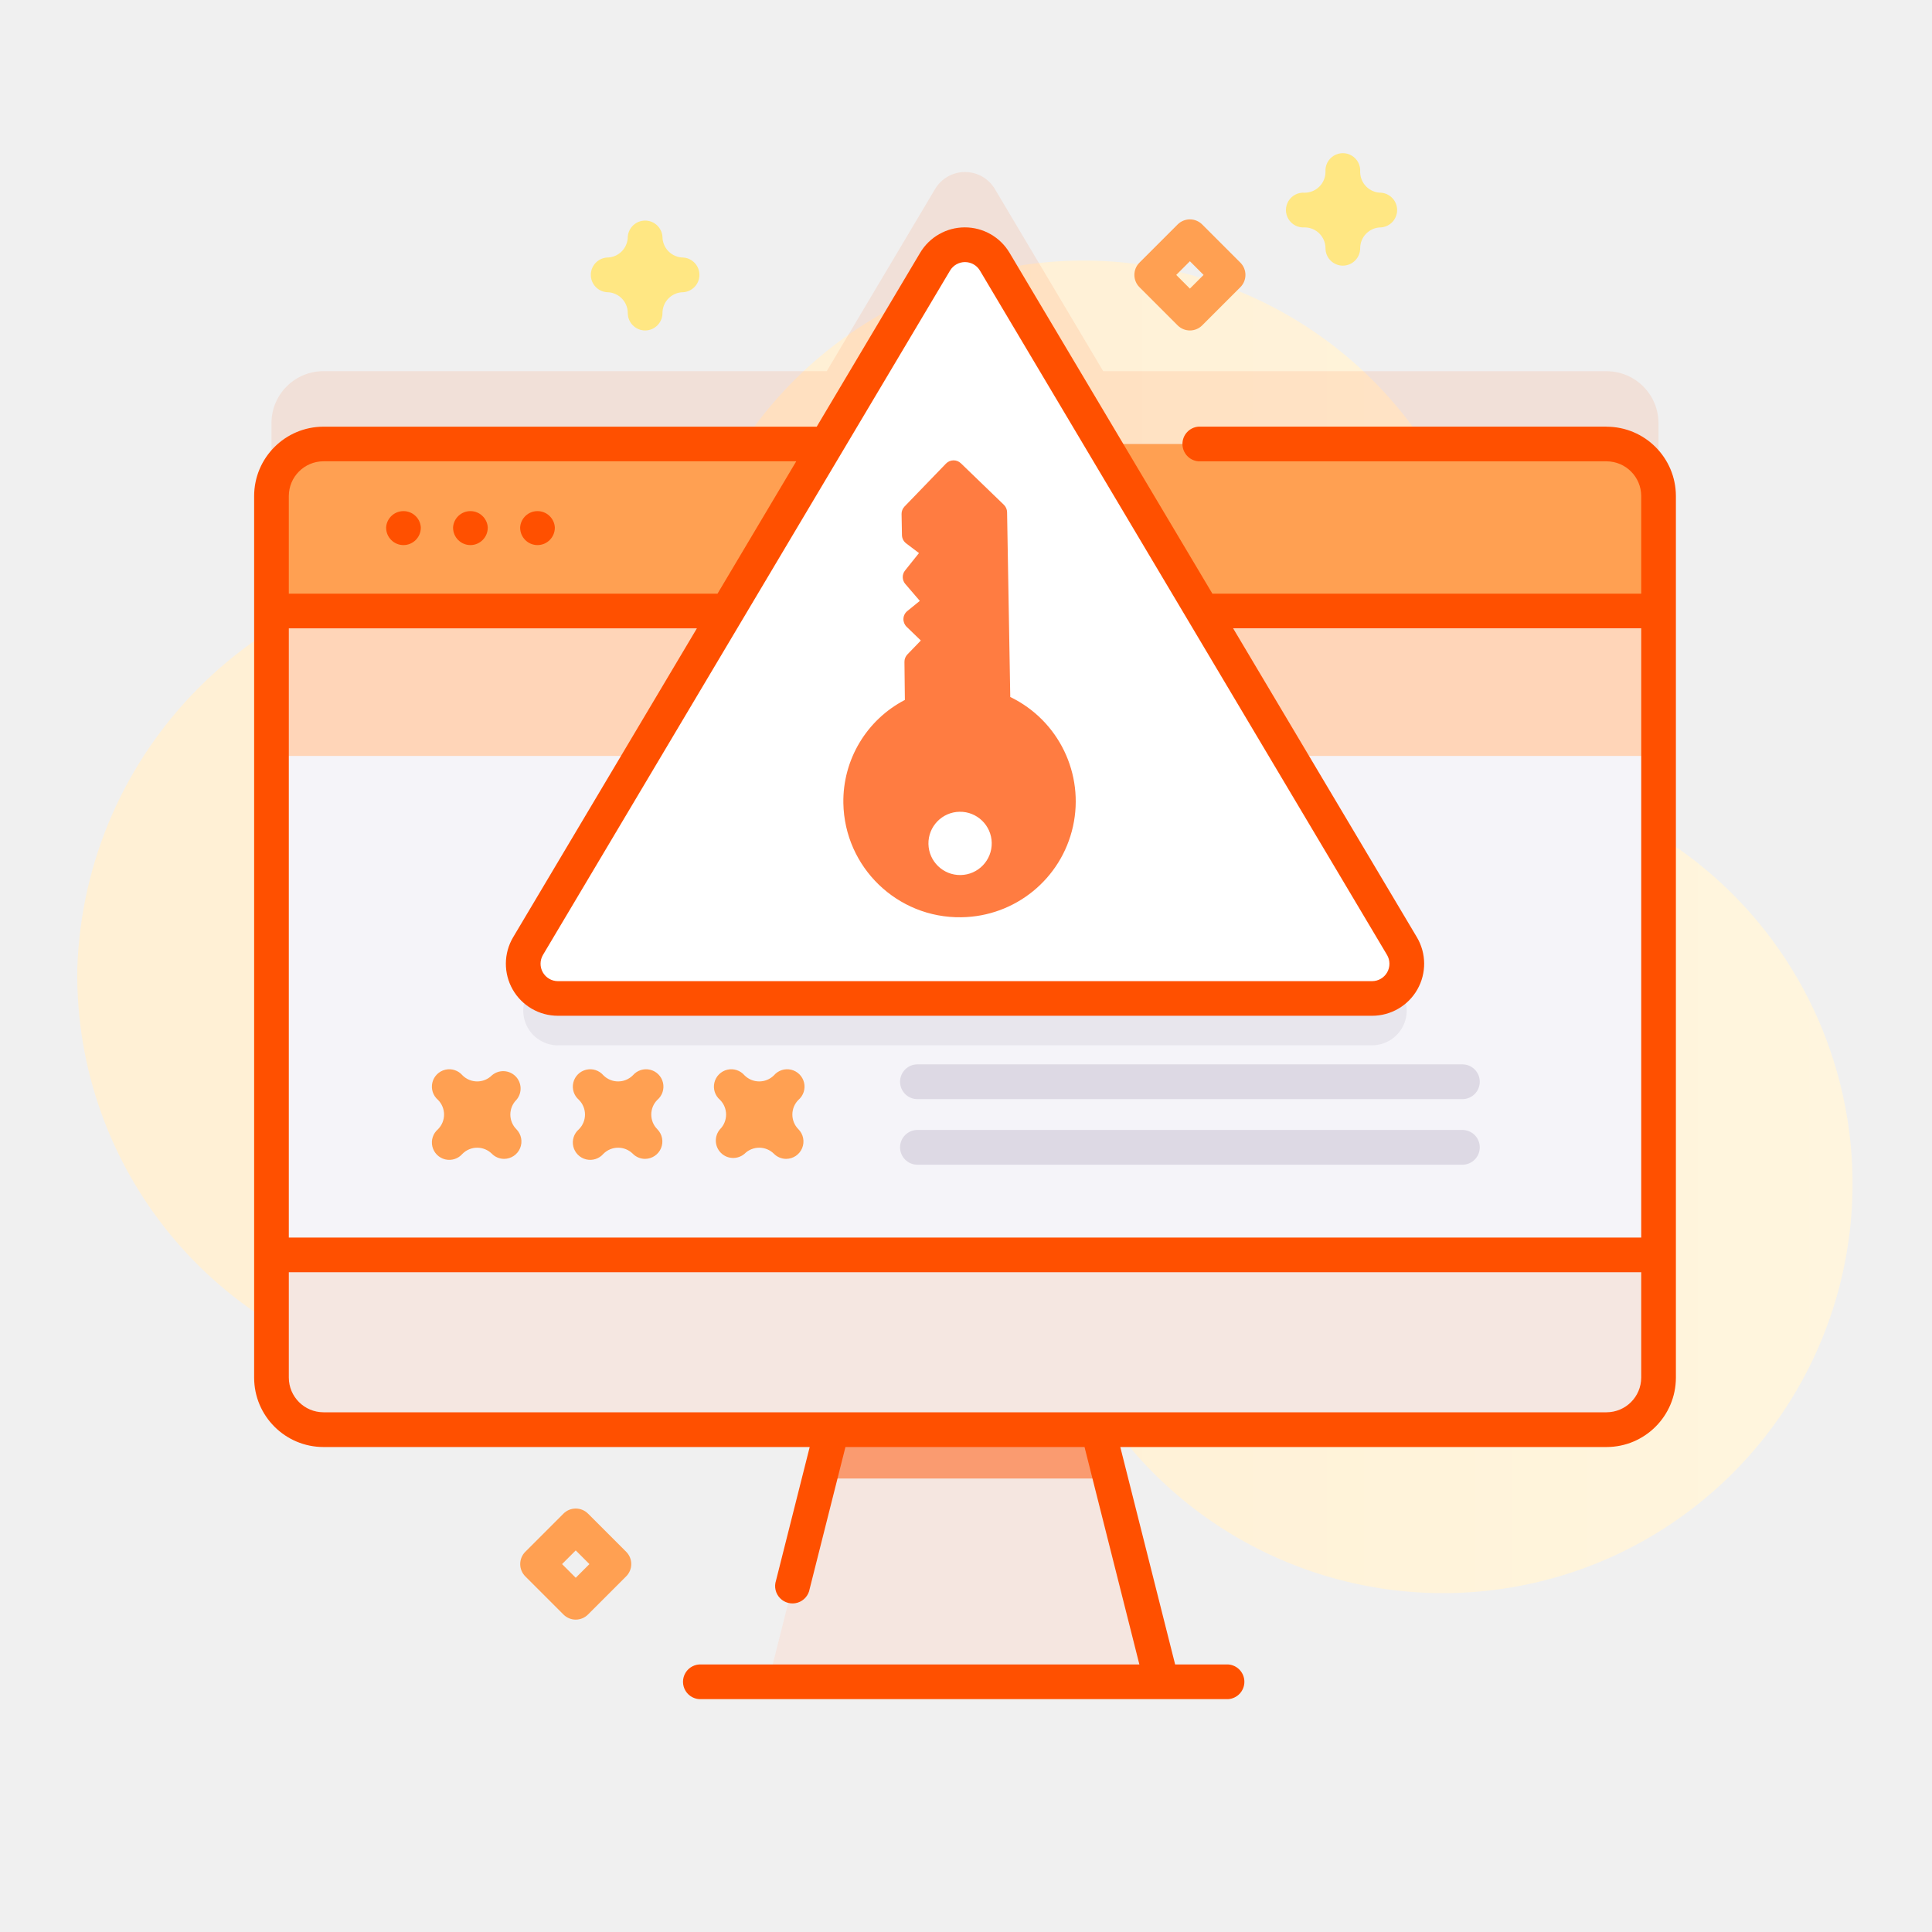
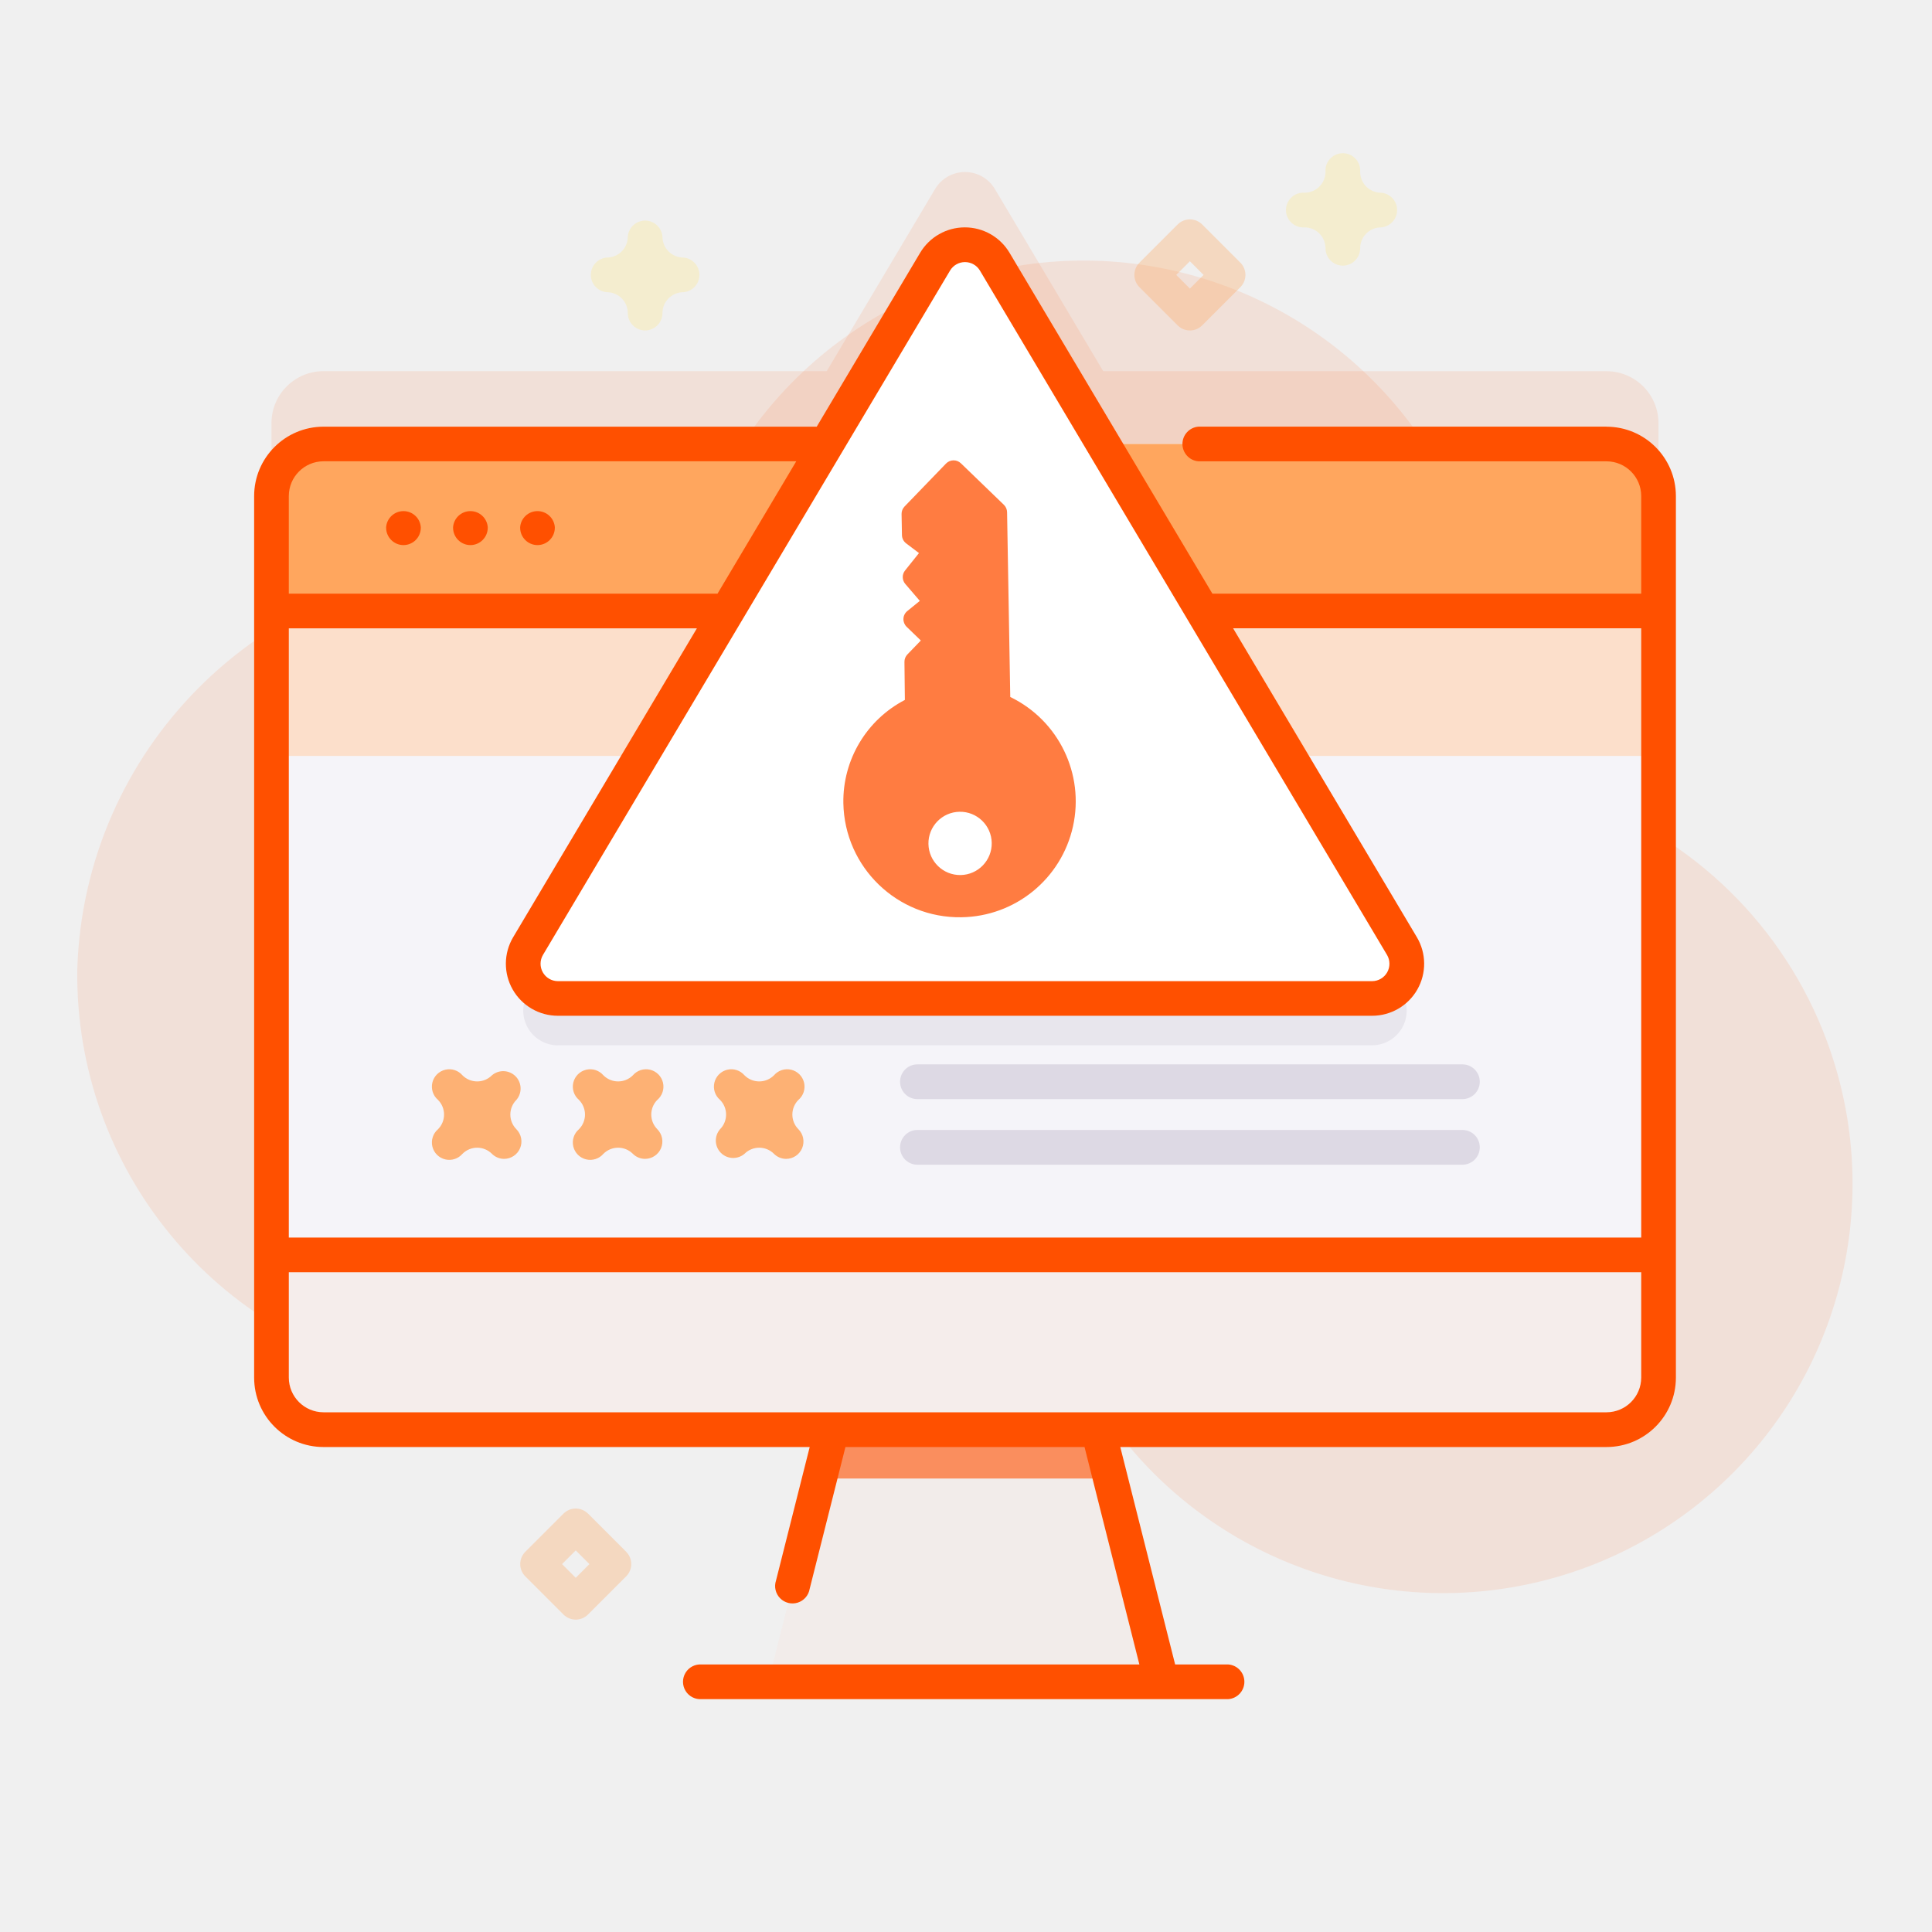
<svg xmlns="http://www.w3.org/2000/svg" version="1.1" id="passive-sts-template-illustration" class="icon" width="100" height="100" viewBox="-4 -8 100 100">
-   <defs>
-     <linearGradient id="linear-gradient" x1="0.441" y1="0.5" x2="1.689" y2="0.5" gradientUnits="objectBoundingBox">
-       <stop offset="0" stop-color="#fff0d5" />
-       <stop offset="0.001" stop-color="#fff0d5" />
-       <stop offset="0.511" stop-color="#fff6df" />
-       <stop offset="1" stop-color="#d9ceff" stop-opacity="0.29" />
-     </linearGradient>
-   </defs>
  <g id="passive-sts-template-illustration" transform="translate(0 -33.293)">
-     <path id="Path_102" d="M90.75,104.822A21.14,21.14,0,0,0,78.213,91.863a7.675,7.675,0,0,1-4.951-7.077q0-.1,0-.207A21.187,21.187,0,0,0,35.032,72.5,17.288,17.288,0,0,1,21.2,79.67q-.242,0-.485.005A21.578,21.578,0,0,0,0,100.568a21.189,21.189,0,0,0,41.086,7.566,4.336,4.336,0,0,1,5.256-2.651l.082.023a4.325,4.325,0,0,1,3.15,4.508,21.189,21.189,0,1,0,41.174-5.192Z" transform="translate(0 -25.111)" fill="url(#linear-gradient)" />
-     <path id="Path_103" d="M127.792,67.986V51.3a2.693,2.693,0,0,0-2.692-2.692H99.052L93.439,39.17a1.8,1.8,0,0,0-3.085,0l-5.613,9.436H58.692A2.693,2.693,0,0,0,56,51.3V67.986Z" transform="translate(-45.949 -4.102)" fill="#ff5000" opacity="0.1" />
-     <path id="Path_104" d="M219.646,399.944H199.289l4.071-16.136h12.215Z" transform="translate(-163.52 -287.604)" fill="#f5e6e0" />
-     <path id="Path_105" d="M229.122,389.426H214.071l1.418-5.618H227.7Z" transform="translate(-175.649 -287.604)" fill="rgba(255,80,0,0.5)" />
+     <path id="Path_102" class="path fill primary" d="M90.75,104.822A21.14,21.14,0,0,0,78.213,91.863a7.675,7.675,0,0,1-4.951-7.077q0-.1,0-.207A21.187,21.187,0,0,0,35.032,72.5,17.288,17.288,0,0,1,21.2,79.67q-.242,0-.485.005A21.578,21.578,0,0,0,0,100.568a21.189,21.189,0,0,0,41.086,7.566,4.336,4.336,0,0,1,5.256-2.651l.082.023a4.325,4.325,0,0,1,3.15,4.508,21.189,21.189,0,1,0,41.174-5.192Z" transform="translate(0 -25.111)" fill="#ff5000" opacity="0.1" />
+     <path id="Path_103" class="path fill primary" d="M127.792,67.986V51.3a2.693,2.693,0,0,0-2.692-2.692H99.052L93.439,39.17a1.8,1.8,0,0,0-3.085,0l-5.613,9.436H58.692A2.693,2.693,0,0,0,56,51.3V67.986Z" transform="translate(-45.949 -4.102)" fill="#ff5000" opacity="0.1" />
+     <path id="Path_104" class="path fill primary" d="M219.646,399.944H199.289l4.071-16.136h12.215Z" transform="translate(-163.52 -287.604)" fill="#f5e6e0" opacity="0.4" />
+     <path id="Path_105" class="path fill primary" d="M229.122,389.426H214.071l1.418-5.618H227.7Z" transform="translate(-175.649 -287.604)" fill="#ff5000" opacity="0.6" />
    <path id="Path_106" d="M127.792,119.45v45.633a2.693,2.693,0,0,1-2.692,2.692H58.692A2.693,2.693,0,0,1,56,165.083V119.45a2.693,2.693,0,0,1,2.692-2.692H125.1A2.693,2.693,0,0,1,127.792,119.45Z" transform="translate(-45.949 -68.485)" fill="#f5f4f9" />
    <path id="Path_107" d="M130.367,111.809h42.148a1.8,1.8,0,0,0,1.542-2.712L152.983,73.671a1.8,1.8,0,0,0-3.085,0L128.824,109.1a1.8,1.8,0,0,0,1.542,2.712Z" transform="translate(-105.493 -32.411)" fill="#e8e6ed" />
-     <path id="Path_108" d="M127.792,132.907V119.45a2.693,2.693,0,0,0-2.692-2.692H58.692A2.693,2.693,0,0,0,56,119.45v13.457Z" transform="translate(-45.949 -68.485)" fill="#ffd5b8" />
-     <path id="Path_109" d="M127.792,125.4V119.45a2.692,2.692,0,0,0-2.692-2.692H58.692A2.692,2.692,0,0,0,56,119.45V125.4Z" transform="translate(-45.949 -68.485)" fill="#ffa052" />
-     <path id="Path_110" d="M56,350.616v6.352a2.692,2.692,0,0,0,2.692,2.692H125.1a2.692,2.692,0,0,0,2.692-2.692v-6.352Z" transform="translate(-45.949 -260.37)" fill="#f5e7e1" />
+     <path id="Path_108" class="path fill primary" d="M127.792,132.907V119.45a2.693,2.693,0,0,0-2.692-2.692H58.692A2.693,2.693,0,0,0,56,119.45v13.457Z" transform="translate(-45.949 -68.485)" fill="#ffd5b8" opacity="0.7" />
+     <path id="Path_109" class="path fill primary" d="M127.792,125.4V119.45a2.692,2.692,0,0,0-2.692-2.692H58.692A2.692,2.692,0,0,0,56,119.45V125.4Z" transform="translate(-45.949 -68.485)" fill="#ffa052" opacity="0.9" />
+     <path id="Path_110" class="path fill primary" d="M56,350.616v6.352a2.692,2.692,0,0,0,2.692,2.692H125.1a2.692,2.692,0,0,0,2.692-2.692v-6.352Z" transform="translate(-45.949 -260.37)" fill="#f5e7e1" opacity="0.6" />
    <g id="Group_15" transform="translate(15.989 51.686)">
-       <path id="Path_111" d="M89.979,137.592a.9.9,0,0,1-.9-.9v-.026a.9.9,0,0,1,1.795,0v.026A.9.9,0,0,1,89.979,137.592Z" transform="translate(-89.082 -135.771)" fill="#ff5000" />
-       <path id="Path_112" d="M109.3,137.592a.9.9,0,0,1-.9-.9v-.026a.9.9,0,0,1,1.795,0v.026A.9.9,0,0,1,109.3,137.592Z" transform="translate(-104.938 -135.771)" fill="#ff5000" />
-       <path id="Path_113" d="M128.628,137.592a.9.9,0,0,1-.9-.9v-.026a.9.9,0,0,1,1.795,0v.026A.9.9,0,0,1,128.628,137.592Z" transform="translate(-120.794 -135.771)" fill="#ff5000" />
+       <path id="Path_111" class="path fill primary" d="M89.979,137.592a.9.9,0,0,1-.9-.9v-.026a.9.9,0,0,1,1.795,0v.026A.9.9,0,0,1,89.979,137.592Z" transform="translate(-89.082 -135.771)" fill="#ff5000" />
+       <path id="Path_112" class="path fill primary" d="M109.3,137.592a.9.9,0,0,1-.9-.9v-.026a.9.9,0,0,1,1.795,0v.026A.9.9,0,0,1,109.3,137.592Z" transform="translate(-104.938 -135.771)" fill="#ff5000" />
+       <path id="Path_113" class="path fill primary" d="M128.628,137.592a.9.9,0,0,1-.9-.9v-.026a.9.9,0,0,1,1.795,0v.026A.9.9,0,0,1,128.628,137.592Z" transform="translate(-120.794 -135.771)" fill="#ff5000" />
    </g>
    <path id="Path_114" d="M130.367,98.309h42.148a1.8,1.8,0,0,0,1.542-2.712L152.983,60.171a1.8,1.8,0,0,0-3.085,0L128.824,95.6a1.8,1.8,0,0,0,1.542,2.712Z" transform="translate(-105.493 -21.334)" fill="#fff" />
-     <path id="Path_115" d="M121,64.607H99.882a.9.9,0,0,0,0,1.795H121a1.8,1.8,0,0,1,1.795,1.795v5.056H100.6l-10.5-17.644a2.692,2.692,0,0,0-4.628,0l-5.353,9H54.59A3.594,3.594,0,0,0,51,68.2v45.632a3.594,3.594,0,0,0,3.59,3.59H79.756l-1.743,6.908a.9.9,0,1,0,1.74.439l1.853-7.347H93.981l2.839,11.254H74.165a.9.9,0,1,0,0,1.795h27.257a.9.9,0,0,0,0-1.795H98.671l-2.839-11.254H121a3.594,3.594,0,0,0,3.59-3.59V68.2a3.594,3.594,0,0,0-3.59-3.59Zm1.795,10.441V106.58h-70V75.047H73.917L64.406,91.035A2.692,2.692,0,0,0,66.72,95.1h42.148a2.692,2.692,0,0,0,2.314-4.068l-9.511-15.988h21.121ZM87.022,56.526a.9.9,0,0,1,1.543,0l21.074,35.426a.9.9,0,0,1-.771,1.356H66.72a.9.9,0,0,1-.771-1.356ZM54.59,66.4H79.06l-4.075,6.851H52.795V68.2A1.8,1.8,0,0,1,54.59,66.4ZM121,115.624H54.59a1.8,1.8,0,0,1-1.795-1.795v-5.454h70v5.454A1.8,1.8,0,0,1,121,115.624Z" transform="translate(-41.846 -17.231)" fill="#ff5000" />
-     <path id="Path_118" d="M106.238,301.951a.894.894,0,0,1-.634-.263,1.078,1.078,0,0,0-1.523,0,.9.9,0,1,1-1.269-1.269,1.077,1.077,0,0,0,0-1.523.9.9,0,1,1,1.269-1.269,1.077,1.077,0,0,0,1.523,0,.9.9,0,0,1,1.269,1.269,1.078,1.078,0,0,0,0,1.523.9.9,0,0,1-.634,1.532Z" transform="translate(-84.143 -216.675)" fill="#ffa052" />
-     <path id="Path_119" d="M146.9,301.951a.894.894,0,0,1-.634-.263,1.078,1.078,0,0,0-1.523,0,.9.9,0,1,1-1.269-1.269,1.077,1.077,0,0,0,0-1.523.9.9,0,1,1,1.269-1.269,1.078,1.078,0,0,0,1.523,0,.9.9,0,1,1,1.269,1.269,1.077,1.077,0,0,0,0,1.523.9.9,0,0,1-.634,1.532Z" transform="translate(-117.51 -216.675)" fill="#ffa052" />
-     <path id="Path_120" d="M187.571,301.951a.894.894,0,0,1-.634-.263,1.078,1.078,0,0,0-1.523,0,.9.9,0,0,1-1.269-1.269,1.077,1.077,0,0,0,0-1.523.9.9,0,1,1,1.269-1.269,1.078,1.078,0,0,0,1.523,0,.9.9,0,1,1,1.269,1.269,1.077,1.077,0,0,0,0,1.523.9.9,0,0,1-.634,1.532Z" transform="translate(-150.878 -216.675)" fill="#ffa052" />
+     <path id="Path_115" class="path fill primary" d="M121,64.607H99.882a.9.9,0,0,0,0,1.795H121a1.8,1.8,0,0,1,1.795,1.795v5.056H100.6l-10.5-17.644a2.692,2.692,0,0,0-4.628,0l-5.353,9H54.59A3.594,3.594,0,0,0,51,68.2v45.632a3.594,3.594,0,0,0,3.59,3.59H79.756l-1.743,6.908a.9.9,0,1,0,1.74.439l1.853-7.347H93.981l2.839,11.254H74.165a.9.9,0,1,0,0,1.795h27.257a.9.9,0,0,0,0-1.795H98.671l-2.839-11.254H121a3.594,3.594,0,0,0,3.59-3.59V68.2a3.594,3.594,0,0,0-3.59-3.59Zm1.795,10.441V106.58h-70V75.047H73.917L64.406,91.035A2.692,2.692,0,0,0,66.72,95.1h42.148a2.692,2.692,0,0,0,2.314-4.068l-9.511-15.988h21.121ZM87.022,56.526a.9.9,0,0,1,1.543,0l21.074,35.426a.9.9,0,0,1-.771,1.356H66.72a.9.9,0,0,1-.771-1.356ZM54.59,66.4H79.06l-4.075,6.851H52.795V68.2A1.8,1.8,0,0,1,54.59,66.4ZM121,115.624H54.59a1.8,1.8,0,0,1-1.795-1.795v-5.454h70v5.454A1.8,1.8,0,0,1,121,115.624Z" transform="translate(-41.846 -17.231)" fill="#ff5000" />
+     <path id="Path_118" class="path fill primary" d="M106.238,301.951a.894.894,0,0,1-.634-.263,1.078,1.078,0,0,0-1.523,0,.9.9,0,1,1-1.269-1.269,1.077,1.077,0,0,0,0-1.523.9.9,0,1,1,1.269-1.269,1.077,1.077,0,0,0,1.523,0,.9.9,0,0,1,1.269,1.269,1.078,1.078,0,0,0,0,1.523.9.9,0,0,1-.634,1.532Z" transform="translate(-84.143 -216.675)" fill="#ffa052" opacity="0.8" />
+     <path id="Path_119" class="path fill primary" d="M146.9,301.951a.894.894,0,0,1-.634-.263,1.078,1.078,0,0,0-1.523,0,.9.9,0,1,1-1.269-1.269,1.077,1.077,0,0,0,0-1.523.9.9,0,1,1,1.269-1.269,1.078,1.078,0,0,0,1.523,0,.9.9,0,1,1,1.269,1.269,1.077,1.077,0,0,0,0,1.523.9.9,0,0,1-.634,1.532Z" transform="translate(-117.51 -216.675)" fill="#ffa052" opacity="0.8" />
+     <path id="Path_120" class="path fill primary" d="M187.571,301.951a.894.894,0,0,1-.634-.263,1.078,1.078,0,0,0-1.523,0,.9.9,0,0,1-1.269-1.269,1.077,1.077,0,0,0,0-1.523.9.9,0,1,1,1.269-1.269,1.078,1.078,0,0,0,1.523,0,.9.9,0,1,1,1.269,1.269,1.077,1.077,0,0,0,0,1.523.9.9,0,0,1-.634,1.532Z" transform="translate(-150.878 -216.675)" fill="#ffa052" opacity="0.8" />
    <path id="Path_121" d="M266.386,297.476H238.18a.9.9,0,0,1,0-1.8h28.206a.9.9,0,1,1,0,1.8Z" transform="translate(-194.693 -215.292)" fill="#ddd9e4" />
    <path id="Path_122" d="M266.386,316.39H238.18a.9.9,0,1,1,0-1.8h28.206a.9.9,0,1,1,0,1.8Z" transform="translate(-194.693 -230.811)" fill="#ddd9e4" />
-     <path id="Path_123" d="M130.606,429.511a.9.9,0,0,1-.634-.263l-1.978-1.978a.9.9,0,0,1,0-1.269l1.978-1.978a.9.9,0,0,1,1.269,0L133.218,426a.9.9,0,0,1,0,1.269l-1.978,1.978A.9.9,0,0,1,130.606,429.511Zm-.708-2.875.708.708.708-.708-.708-.708Z" transform="translate(-104.806 -320.386)" fill="#ffa052" />
-     <path id="Path_124" d="M307.722,57.735a.9.9,0,0,1-.634-.263l-1.978-1.978a.9.9,0,0,1,0-1.269l1.978-1.978a.9.9,0,0,1,1.269,0l1.978,1.978a.9.9,0,0,1,0,1.269l-1.978,1.978a.9.9,0,0,1-.634.263Zm-.708-2.875.708.708.708-.708-.708-.708Z" transform="translate(-250.133 -15.337)" fill="#ffa052" />
-     <path id="Path_125" d="M351.838,39.043a.9.9,0,0,1-.9-.9,1.081,1.081,0,0,0-1.08-1.08.9.9,0,1,1,0-1.795,1.082,1.082,0,0,0,1.08-1.08.9.9,0,1,1,1.795,0,1.081,1.081,0,0,0,1.08,1.08.9.9,0,0,1,0,1.795,1.081,1.081,0,0,0-1.08,1.08A.9.9,0,0,1,351.838,39.043Z" transform="translate(-286.331)" fill="#ffe783" />
-     <path id="Path_126" d="M150.628,57.735a.9.9,0,0,1-.9-.9,1.081,1.081,0,0,0-1.08-1.08.9.9,0,0,1,0-1.795,1.081,1.081,0,0,0,1.08-1.08.9.9,0,0,1,1.795,0,1.081,1.081,0,0,0,1.08,1.08.9.9,0,0,1,0,1.795,1.082,1.082,0,0,0-1.08,1.08A.9.9,0,0,1,150.628,57.735Z" transform="translate(-121.234 -15.337)" fill="#ffe783" />
+     <path id="Path_123" class="path fill primary" d="M130.606,429.511a.9.9,0,0,1-.634-.263l-1.978-1.978a.9.9,0,0,1,0-1.269l1.978-1.978a.9.9,0,0,1,1.269,0L133.218,426a.9.9,0,0,1,0,1.269l-1.978,1.978A.9.9,0,0,1,130.606,429.511Zm-.708-2.875.708.708.708-.708-.708-.708Z" transform="translate(-104.806 -320.386)" fill="#ffa052" opacity="0.3" />
+     <path id="Path_124" class="path fill primary" d="M307.722,57.735a.9.9,0,0,1-.634-.263l-1.978-1.978a.9.9,0,0,1,0-1.269l1.978-1.978a.9.9,0,0,1,1.269,0l1.978,1.978a.9.9,0,0,1,0,1.269l-1.978,1.978a.9.9,0,0,1-.634.263Zm-.708-2.875.708.708.708-.708-.708-.708Z" transform="translate(-250.133 -15.337)" fill="#ffa052" opacity="0.3" />
+     <path id="Path_125" class="path fill primary" d="M351.838,39.043a.9.9,0,0,1-.9-.9,1.081,1.081,0,0,0-1.08-1.08.9.9,0,1,1,0-1.795,1.082,1.082,0,0,0,1.08-1.08.9.9,0,1,1,1.795,0,1.081,1.081,0,0,0,1.08,1.08.9.9,0,0,1,0,1.795,1.081,1.081,0,0,0-1.08,1.08A.9.9,0,0,1,351.838,39.043Z" transform="translate(-286.331)" fill="#ffe783" opacity="0.3" />
+     <path id="Path_126" class="path fill primary" d="M150.628,57.735a.9.9,0,0,1-.9-.9,1.081,1.081,0,0,0-1.08-1.08.9.9,0,0,1,0-1.795,1.081,1.081,0,0,0,1.08-1.08.9.9,0,0,1,1.795,0,1.081,1.081,0,0,0,1.08,1.08.9.9,0,0,1,0,1.795,1.082,1.082,0,0,0-1.08,1.08A.9.9,0,0,1,150.628,57.735Z" transform="translate(-121.234 -15.337)" fill="#ffe783" opacity="0.3" />
    <g id="key" transform="translate(58.754 61.843) rotate(134)">
      <g id="Group_16" transform="translate(0.001 0)">
-         <path id="Path_127" d="M16.886,1.756a6,6,0,0,0-9.959,6.1L.161,14.619a.546.546,0,0,0-.16.386v3.09a.546.546,0,0,0,.546.546h3.09a.546.546,0,0,0,.386-.16l.772-.773a.546.546,0,0,0,.156-.449l-.1-.83,1.15-.108a.545.545,0,0,0,.492-.492l.108-1.15.83.1a.537.537,0,0,0,.426-.134.548.548,0,0,0,.183-.408V13.216h1a.546.546,0,0,0,.386-.16l1.4-1.382a5.914,5.914,0,0,0,6.056-1.422A6.014,6.014,0,0,0,16.886,1.756ZM15.341,5.618a1.638,1.638,0,1,1,0-2.317A1.64,1.64,0,0,1,15.341,5.618Z" transform="translate(-0.001 0)" fill="#ff7c41" />
+         <path id="Path_127" class="path fill primary" d="M16.886,1.756a6,6,0,0,0-9.959,6.1L.161,14.619a.546.546,0,0,0-.16.386v3.09a.546.546,0,0,0,.546.546h3.09a.546.546,0,0,0,.386-.16l.772-.773a.546.546,0,0,0,.156-.449l-.1-.83,1.15-.108a.545.545,0,0,0,.492-.492l.108-1.15.83.1a.537.537,0,0,0,.426-.134.548.548,0,0,0,.183-.408V13.216h1a.546.546,0,0,0,.386-.16l1.4-1.382a5.914,5.914,0,0,0,6.056-1.422A6.014,6.014,0,0,0,16.886,1.756ZM15.341,5.618a1.638,1.638,0,1,1,0-2.317A1.64,1.64,0,0,1,15.341,5.618Z" transform="translate(-0.001 0)" fill="#ff7c41" />
      </g>
    </g>
  </g>
</svg>
